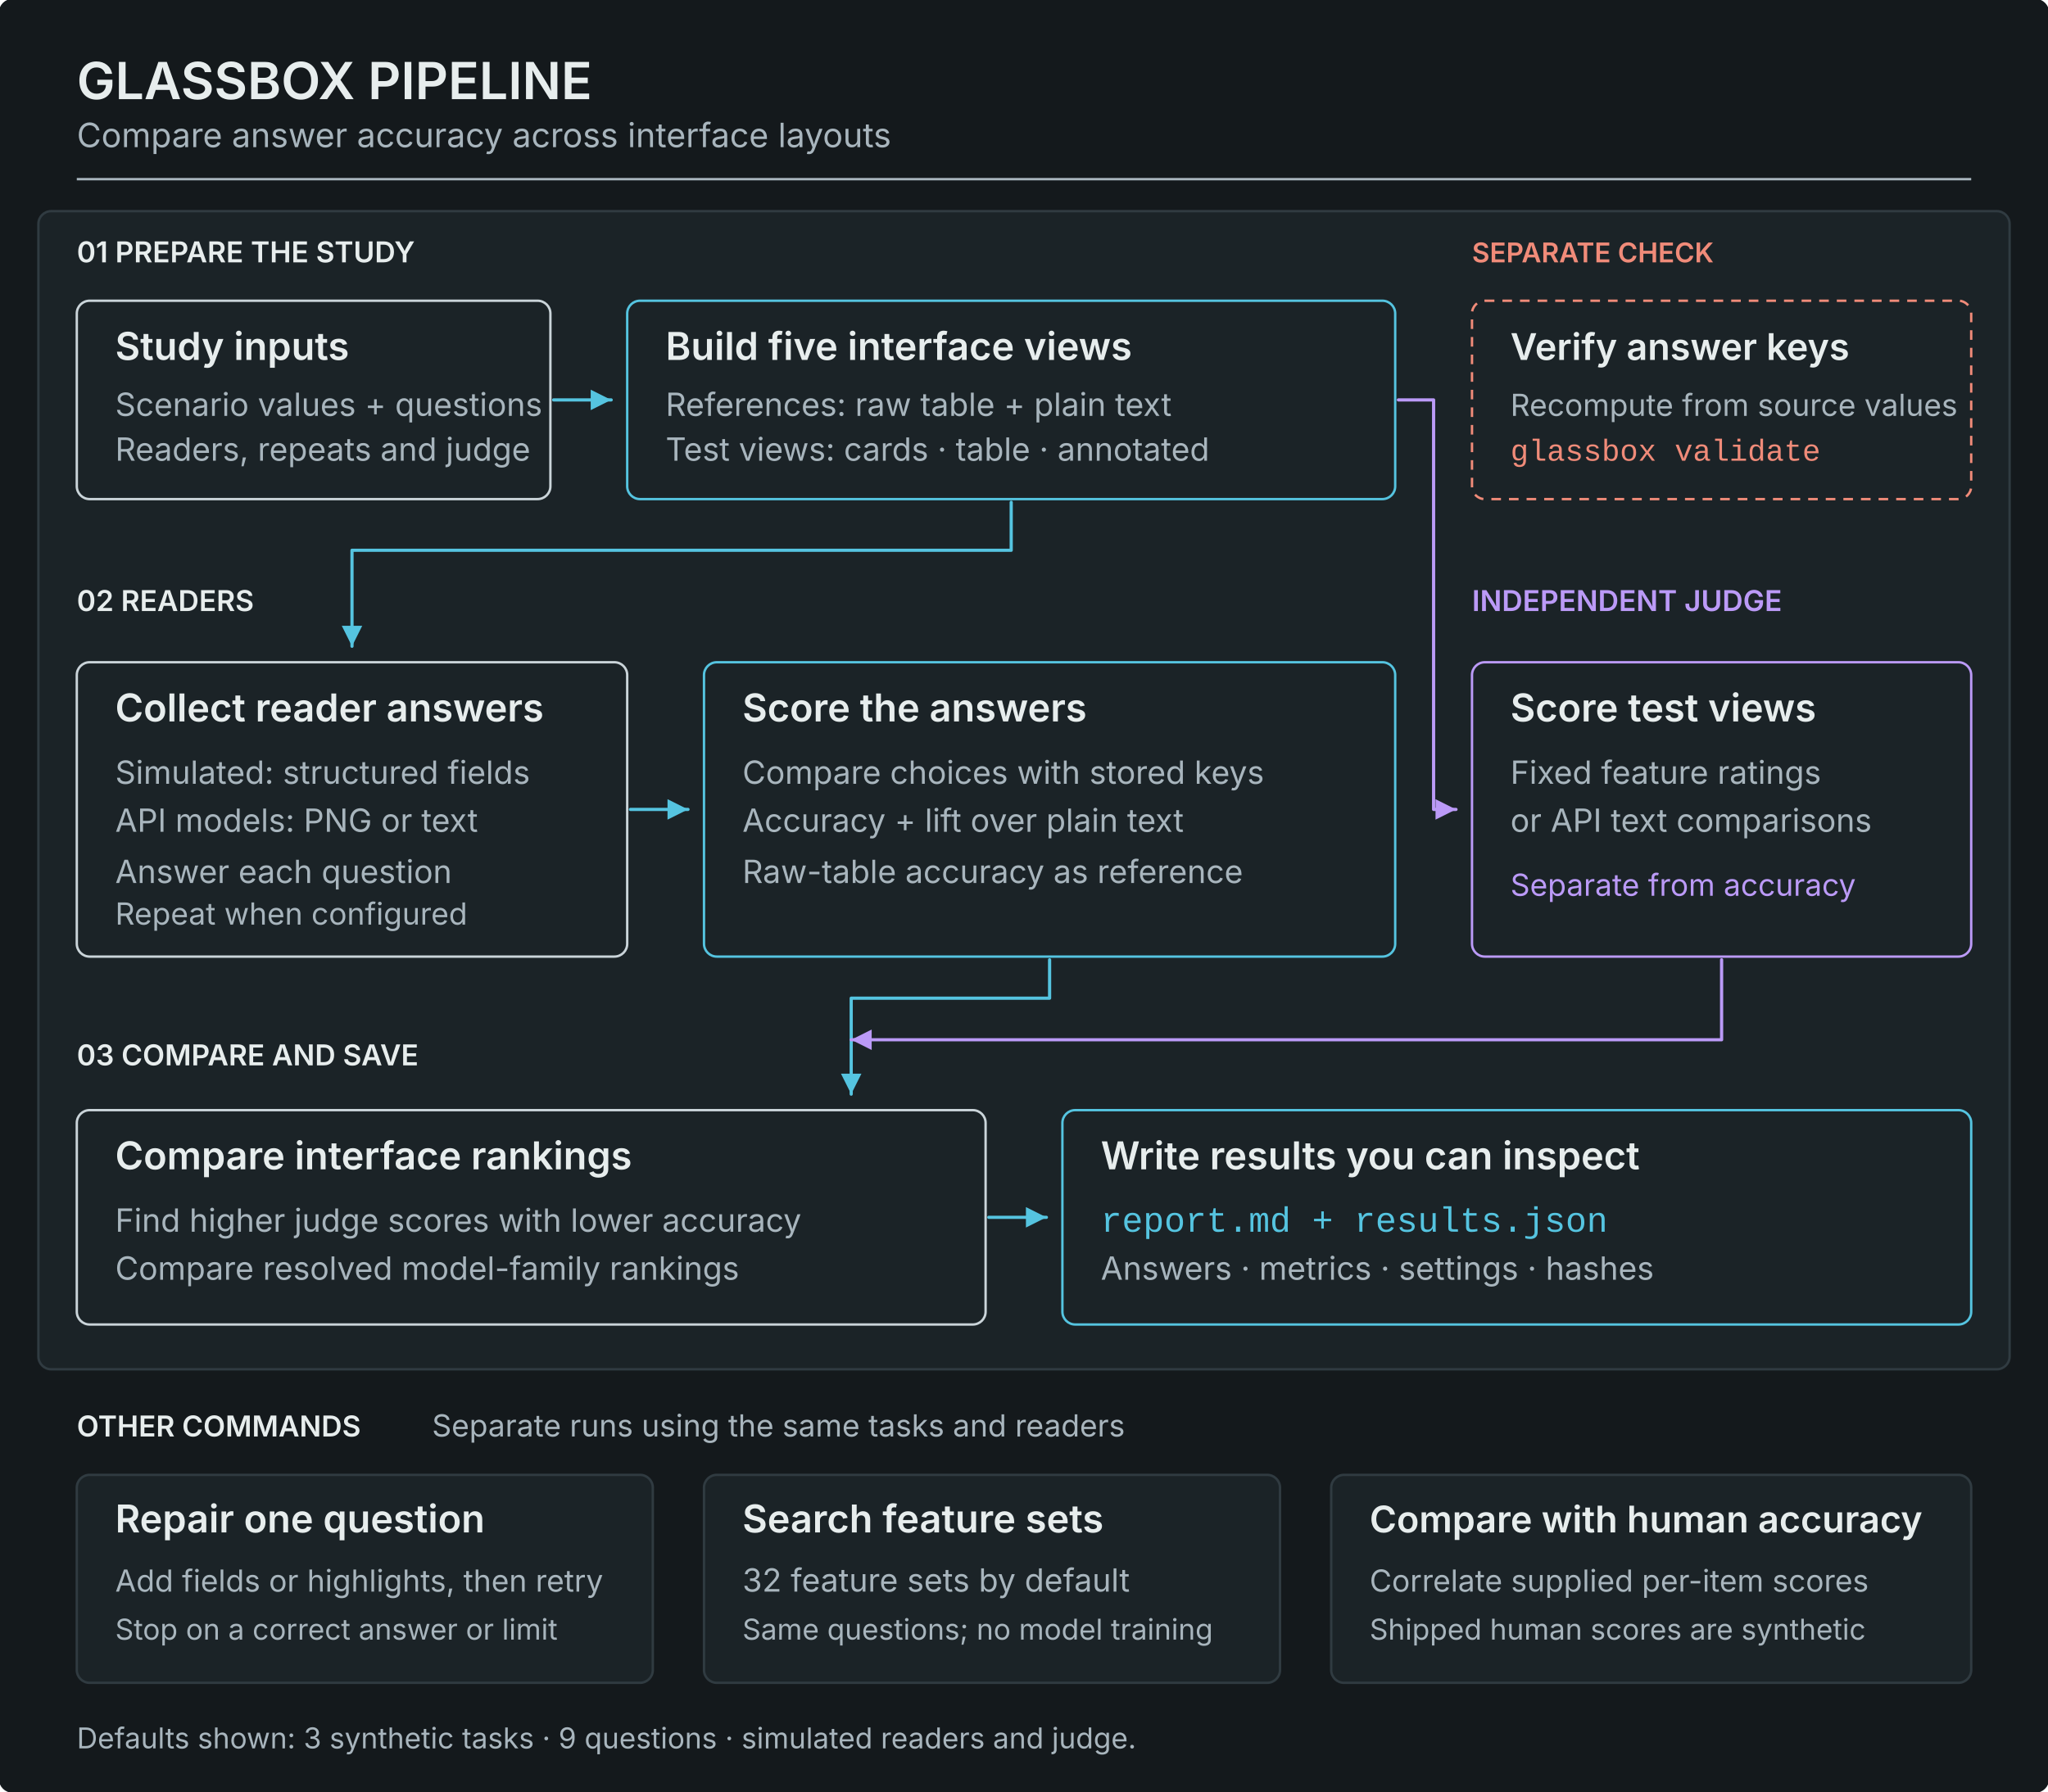
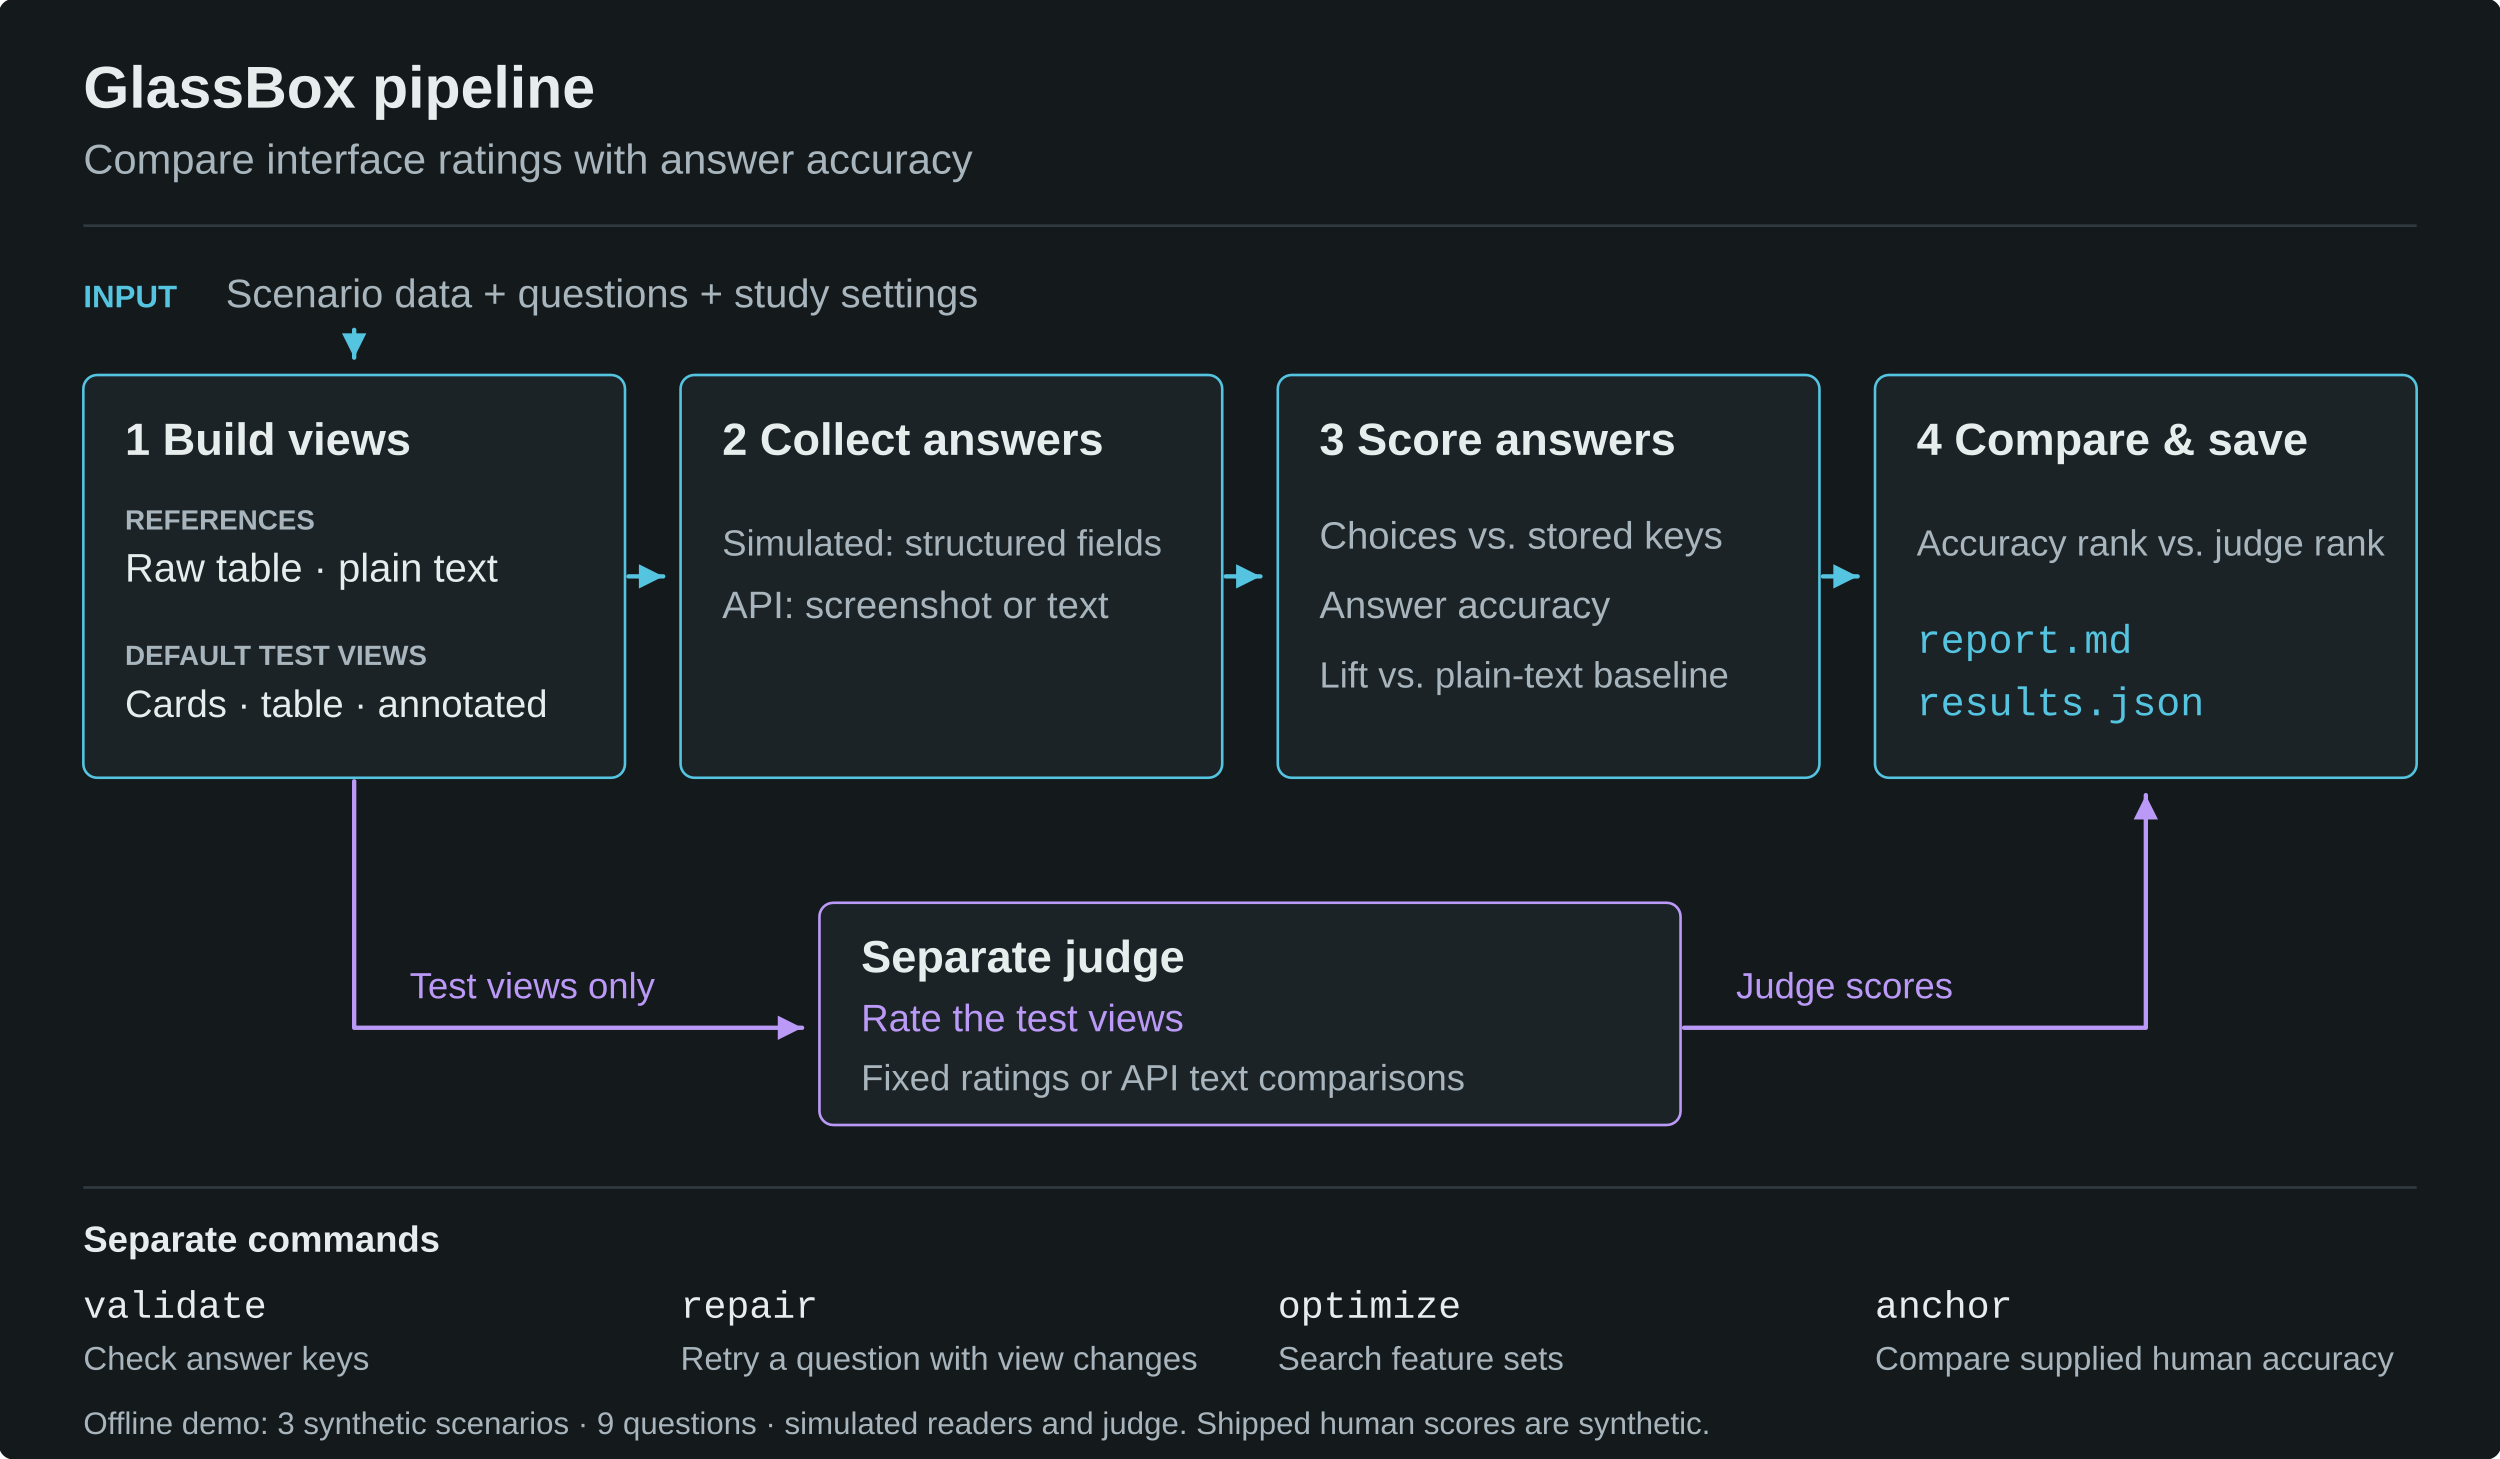
- <svg xmlns="http://www.w3.org/2000/svg" width="1280" height="1120" viewBox="0 0 1280 1120" role="img" aria-labelledby="pipeline-title pipeline-desc">
+ <svg xmlns="http://www.w3.org/2000/svg" width="1440" height="840" viewBox="0 0 1440 840" role="img" aria-labelledby="pipeline-title pipeline-desc">
  <defs>
-     <marker id="main-arrow" viewBox="0 0 10 10" refX="9" refY="5" markerWidth="8" markerHeight="8" orient="auto-start-reverse">
+     <marker id="main-arrow" viewBox="0 0 10 10" refX="9" refY="5" markerWidth="7" markerHeight="7" orient="auto-start-reverse">
      <path d="M1 1 L9 5 L1 9 Z" fill="#55c4e0" />
    </marker>
-     <marker id="judge-arrow" viewBox="0 0 10 10" refX="9" refY="5" markerWidth="8" markerHeight="8" orient="auto-start-reverse">
+     <marker id="judge-arrow" viewBox="0 0 10 10" refX="9" refY="5" markerWidth="7" markerHeight="7" orient="auto-start-reverse">
      <path d="M1 1 L9 5 L1 9 Z" fill="#bb9af7" />
    </marker>
  </defs>
-   <rect x="0" y="0" width="1280" height="1120" rx="8" fill="#14191c" stroke="#14191c" stroke-width="1.5" />
-   <text x="48" y="62" font-family="Inter, Arial, sans-serif" font-size="32" font-weight="600" fill="#e7eded">GLASSBOX PIPELINE</text>
-   <text x="48" y="92" font-family="Inter, Arial, sans-serif" font-size="21" font-weight="400" fill="#a8b5bd">Compare answer accuracy across interface layouts</text>
-   <path d="M48 112H1232" stroke="#a8b5bd" stroke-width="1.5" />
-   <rect x="24" y="132" width="1232" height="724" rx="8" fill="#1b2327" stroke="#303b41" stroke-width="1.5" />
-   <text x="48" y="164" font-family="Inter, Arial, sans-serif" font-size="18" font-weight="600" fill="#e7eded">01  PREPARE THE STUDY</text>
-   <text x="920" y="164" font-family="Inter, Arial, sans-serif" font-size="17" font-weight="600" fill="#f08b79">SEPARATE CHECK</text>
-   <rect x="48" y="188" width="296" height="124" rx="8" fill="#1b2327" stroke="#cad4d9" stroke-width="1.5" />
-   <text x="72" y="225" font-family="Inter, Arial, sans-serif" font-size="24" font-weight="600" fill="#e7eded">Study inputs</text>
-   <text x="72" y="260" font-family="Inter, Arial, sans-serif" font-size="20" font-weight="400" fill="#a8b5bd">Scenario values + questions</text>
-   <text x="72" y="288" font-family="Inter, Arial, sans-serif" font-size="20" font-weight="400" fill="#a8b5bd">Readers, repeats and judge</text>
-   <rect x="392" y="188" width="480" height="124" rx="8" fill="#1b2327" stroke="#55c4e0" stroke-width="1.5" />
-   <text x="416" y="225" font-family="Inter, Arial, sans-serif" font-size="24" font-weight="600" fill="#e7eded">Build five interface views</text>
-   <text x="416" y="260" font-family="Inter, Arial, sans-serif" font-size="20" font-weight="400" fill="#a8b5bd">References: raw table + plain text</text>
-   <text x="416" y="288" font-family="Inter, Arial, sans-serif" font-size="20" font-weight="400" fill="#a8b5bd">Test views: cards · table · annotated</text>
-   <rect x="920" y="188" width="312" height="124" rx="8" fill="#1b2327" stroke="#f08b79" stroke-width="1.5" stroke-dasharray="6 5" />
-   <text x="944" y="225" font-family="Inter, Arial, sans-serif" font-size="23" font-weight="600" fill="#e7eded">Verify answer keys</text>
-   <text x="944" y="260" font-family="Inter, Arial, sans-serif" font-size="19" font-weight="400" fill="#a8b5bd">Recompute from source values</text>
-   <text x="944" y="288" font-family="IBM Plex Mono, Courier New, monospace" font-size="19" font-weight="400" fill="#f08b79">glassbox validate</text>
-   <path d="M346 250H382" fill="none" stroke="#55c4e0" stroke-width="2" stroke-linecap="round" stroke-linejoin="round" marker-end="url(#main-arrow)" />
-   <path d="M632 314V344H220V404" fill="none" stroke="#55c4e0" stroke-width="2" stroke-linecap="round" stroke-linejoin="round" marker-end="url(#main-arrow)" />
-   <path d="M874 250H896V506H910" fill="none" stroke="#bb9af7" stroke-width="2" stroke-linecap="round" stroke-linejoin="round" marker-end="url(#judge-arrow)" />
-   <text x="48" y="382" font-family="Inter, Arial, sans-serif" font-size="18" font-weight="600" fill="#e7eded">02  READERS</text>
-   <text x="920" y="382" font-family="Inter, Arial, sans-serif" font-size="18" font-weight="600" fill="#bb9af7">INDEPENDENT JUDGE</text>
-   <rect x="48" y="414" width="344" height="184" rx="8" fill="#1b2327" stroke="#cad4d9" stroke-width="1.5" />
-   <text x="72" y="451" font-family="Inter, Arial, sans-serif" font-size="24" font-weight="600" fill="#e7eded">Collect reader answers</text>
-   <text x="72" y="490" font-family="Inter, Arial, sans-serif" font-size="20" font-weight="400" fill="#a8b5bd">Simulated: structured fields</text>
-   <text x="72" y="520" font-family="Inter, Arial, sans-serif" font-size="20" font-weight="400" fill="#a8b5bd">API models: PNG or text</text>
-   <text x="72" y="552" font-family="Inter, Arial, sans-serif" font-size="20" font-weight="400" fill="#a8b5bd">Answer each question</text>
-   <text x="72" y="578" font-family="Inter, Arial, sans-serif" font-size="19" font-weight="400" fill="#a8b5bd">Repeat when configured</text>
-   <rect x="440" y="414" width="432" height="184" rx="8" fill="#1b2327" stroke="#55c4e0" stroke-width="1.5" />
-   <text x="464" y="451" font-family="Inter, Arial, sans-serif" font-size="24" font-weight="600" fill="#e7eded">Score the answers</text>
-   <text x="464" y="490" font-family="Inter, Arial, sans-serif" font-size="20" font-weight="400" fill="#a8b5bd">Compare choices with stored keys</text>
-   <text x="464" y="520" font-family="Inter, Arial, sans-serif" font-size="20" font-weight="400" fill="#a8b5bd">Accuracy + lift over plain text</text>
-   <text x="464" y="552" font-family="Inter, Arial, sans-serif" font-size="20" font-weight="400" fill="#a8b5bd">Raw-table accuracy as reference</text>
-   <path d="M394 506H430" fill="none" stroke="#55c4e0" stroke-width="2" stroke-linecap="round" stroke-linejoin="round" marker-end="url(#main-arrow)" />
-   <rect x="920" y="414" width="312" height="184" rx="8" fill="#1b2327" stroke="#bb9af7" stroke-width="1.5" />
-   <text x="944" y="451" font-family="Inter, Arial, sans-serif" font-size="24" font-weight="600" fill="#e7eded">Score test views</text>
-   <text x="944" y="490" font-family="Inter, Arial, sans-serif" font-size="20" font-weight="400" fill="#a8b5bd">Fixed feature ratings</text>
-   <text x="944" y="520" font-family="Inter, Arial, sans-serif" font-size="20" font-weight="400" fill="#a8b5bd">or API text comparisons</text>
-   <text x="944" y="560" font-family="Inter, Arial, sans-serif" font-size="19" font-weight="400" fill="#bb9af7">Separate from accuracy</text>
-   <path d="M656 600V624H532V684" fill="none" stroke="#55c4e0" stroke-width="2" stroke-linecap="round" stroke-linejoin="round" marker-end="url(#main-arrow)" />
-   <path d="M1076 600V650H532" fill="none" stroke="#bb9af7" stroke-width="2" stroke-linecap="round" stroke-linejoin="round" marker-end="url(#judge-arrow)" />
-   <text x="48" y="666" font-family="Inter, Arial, sans-serif" font-size="18" font-weight="600" fill="#e7eded">03  COMPARE AND SAVE</text>
-   <rect x="48" y="694" width="568" height="134" rx="8" fill="#1b2327" stroke="#cad4d9" stroke-width="1.5" />
-   <text x="72" y="731" font-family="Inter, Arial, sans-serif" font-size="24" font-weight="600" fill="#e7eded">Compare interface rankings</text>
-   <text x="72" y="770" font-family="Inter, Arial, sans-serif" font-size="20" font-weight="400" fill="#a8b5bd">Find higher judge scores with lower accuracy</text>
-   <text x="72" y="800" font-family="Inter, Arial, sans-serif" font-size="20" font-weight="400" fill="#a8b5bd">Compare resolved model-family rankings</text>
-   <rect x="664" y="694" width="568" height="134" rx="8" fill="#1b2327" stroke="#55c4e0" stroke-width="1.5" />
-   <text x="688" y="731" font-family="Inter, Arial, sans-serif" font-size="24" font-weight="600" fill="#e7eded">Write results you can inspect</text>
-   <text x="688" y="770" font-family="IBM Plex Mono, Courier New, monospace" font-size="22" font-weight="400" fill="#55c4e0">report.md + results.json</text>
-   <text x="688" y="800" font-family="Inter, Arial, sans-serif" font-size="20" font-weight="400" fill="#a8b5bd">Answers · metrics · settings · hashes</text>
-   <path d="M618 761H654" fill="none" stroke="#55c4e0" stroke-width="2" stroke-linecap="round" stroke-linejoin="round" marker-end="url(#main-arrow)" />
-   <text x="48" y="898" font-family="Inter, Arial, sans-serif" font-size="18" font-weight="600" fill="#e7eded">OTHER COMMANDS</text>
-   <text x="270" y="898" font-family="Inter, Arial, sans-serif" font-size="19" font-weight="400" fill="#a8b5bd">Separate runs using the same tasks and readers</text>
-   <rect x="48" y="922" width="360" height="130" rx="8" fill="#1b2327" stroke="#303b41" stroke-width="1.5" />
-   <text x="72" y="958" font-family="Inter, Arial, sans-serif" font-size="24" font-weight="600" fill="#e7eded">Repair one question</text>
-   <text x="72" y="995" font-family="Inter, Arial, sans-serif" font-size="19" font-weight="400" fill="#a8b5bd">Add fields or highlights, then retry</text>
-   <text x="72" y="1025" font-family="Inter, Arial, sans-serif" font-size="18" font-weight="400" fill="#a8b5bd">Stop on a correct answer or limit</text>
-   <rect x="440" y="922" width="360" height="130" rx="8" fill="#1b2327" stroke="#303b41" stroke-width="1.5" />
-   <text x="464" y="958" font-family="Inter, Arial, sans-serif" font-size="24" font-weight="600" fill="#e7eded">Search feature sets</text>
-   <text x="464" y="995" font-family="Inter, Arial, sans-serif" font-size="20" font-weight="400" fill="#a8b5bd">32 feature sets by default</text>
-   <text x="464" y="1025" font-family="Inter, Arial, sans-serif" font-size="18" font-weight="400" fill="#a8b5bd">Same questions; no model training</text>
-   <rect x="832" y="922" width="400" height="130" rx="8" fill="#1b2327" stroke="#303b41" stroke-width="1.5" />
-   <text x="856" y="958" font-family="Inter, Arial, sans-serif" font-size="23" font-weight="600" fill="#e7eded">Compare with human accuracy</text>
-   <text x="856" y="995" font-family="Inter, Arial, sans-serif" font-size="19" font-weight="400" fill="#a8b5bd">Correlate supplied per-item scores</text>
-   <text x="856" y="1025" font-family="Inter, Arial, sans-serif" font-size="18" font-weight="400" fill="#a8b5bd">Shipped human scores are synthetic</text>
-   <text x="48" y="1093" font-family="Inter, Arial, sans-serif" font-size="18" font-weight="400" fill="#a8b5bd">Defaults shown: 3 synthetic tasks · 9 questions · simulated readers and judge.</text>
+   <rect x="0" y="0" width="1440" height="840" rx="8" fill="#14191c" stroke="#14191c" stroke-width="1.5" />
+   <text x="48" y="62" font-family="Arial, sans-serif" font-size="34" font-weight="600" fill="#e7eded">GlassBox pipeline</text>
+   <text x="48" y="100" font-family="Arial, sans-serif" font-size="24" font-weight="400" fill="#a8b5bd">Compare interface ratings with answer accuracy</text>
+   <path d="M48 130H1392" stroke="#303b41" stroke-width="1.5" />
+   <text x="48" y="177" font-family="Arial, sans-serif" font-size="18" font-weight="600" fill="#55c4e0">INPUT</text>
+   <text x="130" y="177" font-family="Arial, sans-serif" font-size="23" font-weight="400" fill="#a8b5bd">Scenario data + questions + study settings</text>
+   <path d="M204 190V206" fill="none" stroke="#55c4e0" stroke-width="2.5" stroke-linecap="round" stroke-linejoin="round" marker-end="url(#main-arrow)" />
+   <rect x="48" y="216" width="312" height="232" rx="8" fill="#1b2327" stroke="#55c4e0" stroke-width="1.5" />
+   <text x="72" y="262" font-family="Arial, sans-serif" font-size="26" font-weight="600" fill="#e7eded">1  Build views</text>
+   <rect x="392" y="216" width="312" height="232" rx="8" fill="#1b2327" stroke="#55c4e0" stroke-width="1.5" />
+   <text x="416" y="262" font-family="Arial, sans-serif" font-size="26" font-weight="600" fill="#e7eded">2  Collect answers</text>
+   <rect x="736" y="216" width="312" height="232" rx="8" fill="#1b2327" stroke="#55c4e0" stroke-width="1.5" />
+   <text x="760" y="262" font-family="Arial, sans-serif" font-size="26" font-weight="600" fill="#e7eded">3  Score answers</text>
+   <rect x="1080" y="216" width="312" height="232" rx="8" fill="#1b2327" stroke="#55c4e0" stroke-width="1.5" />
+   <text x="1104" y="262" font-family="Arial, sans-serif" font-size="26" font-weight="600" fill="#e7eded">4  Compare &amp; save</text>
+   <text x="72" y="305" font-family="Arial, sans-serif" font-size="16" font-weight="600" fill="#a8b5bd">REFERENCES</text>
+   <text x="72" y="335" font-family="Arial, sans-serif" font-size="23" font-weight="400" fill="#e7eded">Raw table · plain text</text>
+   <text x="72" y="383" font-family="Arial, sans-serif" font-size="16" font-weight="600" fill="#a8b5bd">DEFAULT TEST VIEWS</text>
+   <text x="72" y="413" font-family="Arial, sans-serif" font-size="22" font-weight="400" fill="#e7eded">Cards · table · annotated</text>
+   <text x="416" y="320" font-family="Arial, sans-serif" font-size="21" font-weight="400" fill="#a8b5bd">Simulated: structured fields</text>
+   <text x="416" y="356" font-family="Arial, sans-serif" font-size="22" font-weight="400" fill="#a8b5bd">API: screenshot or text</text>
+   <text x="760" y="316" font-family="Arial, sans-serif" font-size="22" font-weight="400" fill="#a8b5bd">Choices vs. stored keys</text>
+   <text x="760" y="356" font-family="Arial, sans-serif" font-size="22" font-weight="400" fill="#a8b5bd">Answer accuracy</text>
+   <text x="760" y="396" font-family="Arial, sans-serif" font-size="21" font-weight="400" fill="#a8b5bd">Lift vs. plain-text baseline</text>
+   <text x="1104" y="320" font-family="Arial, sans-serif" font-size="21" font-weight="400" fill="#a8b5bd">Accuracy rank vs. judge rank</text>
+   <text x="1104" y="376" font-family="Courier New, monospace" font-size="23" font-weight="400" fill="#55c4e0">report.md</text>
+   <text x="1104" y="412" font-family="Courier New, monospace" font-size="23" font-weight="400" fill="#55c4e0">results.json</text>
+   <path d="M362 332H382" fill="none" stroke="#55c4e0" stroke-width="2.5" stroke-linecap="round" stroke-linejoin="round" marker-end="url(#main-arrow)" />
+   <path d="M706 332H726" fill="none" stroke="#55c4e0" stroke-width="2.5" stroke-linecap="round" stroke-linejoin="round" marker-end="url(#main-arrow)" />
+   <path d="M1050 332H1070" fill="none" stroke="#55c4e0" stroke-width="2.5" stroke-linecap="round" stroke-linejoin="round" marker-end="url(#main-arrow)" />
+   <path d="M204 450V592H462" fill="none" stroke="#bb9af7" stroke-width="2.5" stroke-linecap="round" stroke-linejoin="round" marker-end="url(#judge-arrow)" />
+   <text x="236" y="575" font-family="Arial, sans-serif" font-size="21" font-weight="400" fill="#bb9af7">Test views only</text>
+   <rect x="472" y="520" width="496" height="128" rx="8" fill="#1b2327" stroke="#bb9af7" stroke-width="1.5" />
+   <text x="496" y="560" font-family="Arial, sans-serif" font-size="26" font-weight="600" fill="#e7eded">Separate judge</text>
+   <text x="496" y="594" font-family="Arial, sans-serif" font-size="22" font-weight="400" fill="#bb9af7">Rate the test views</text>
+   <text x="496" y="628" font-family="Arial, sans-serif" font-size="21" font-weight="400" fill="#a8b5bd">Fixed ratings or API text comparisons</text>
+   <path d="M970 592H1236V458" fill="none" stroke="#bb9af7" stroke-width="2.5" stroke-linecap="round" stroke-linejoin="round" marker-end="url(#judge-arrow)" />
+   <text x="1000" y="575" font-family="Arial, sans-serif" font-size="21" font-weight="400" fill="#bb9af7">Judge scores</text>
+   <path d="M48 684H1392" stroke="#303b41" stroke-width="1.5" />
+   <text x="48" y="721" font-family="Arial, sans-serif" font-size="21" font-weight="600" fill="#e7eded">Separate commands</text>
+   <text x="48" y="759" font-family="Courier New, monospace" font-size="22" font-weight="400" fill="#e7eded">validate</text>
+   <text x="48" y="789" font-family="Arial, sans-serif" font-size="19" font-weight="400" fill="#a8b5bd">Check answer keys</text>
+   <text x="392" y="759" font-family="Courier New, monospace" font-size="22" font-weight="400" fill="#e7eded">repair</text>
+   <text x="392" y="789" font-family="Arial, sans-serif" font-size="19" font-weight="400" fill="#a8b5bd">Retry a question with view changes</text>
+   <text x="736" y="759" font-family="Courier New, monospace" font-size="22" font-weight="400" fill="#e7eded">optimize</text>
+   <text x="736" y="789" font-family="Arial, sans-serif" font-size="19" font-weight="400" fill="#a8b5bd">Search feature sets</text>
+   <text x="1080" y="759" font-family="Courier New, monospace" font-size="22" font-weight="400" fill="#e7eded">anchor</text>
+   <text x="1080" y="789" font-family="Arial, sans-serif" font-size="19" font-weight="400" fill="#a8b5bd">Compare supplied human accuracy</text>
+   <text x="48" y="826" font-family="Arial, sans-serif" font-size="18" font-weight="400" fill="#a8b5bd">Offline demo: 3 synthetic scenarios · 9 questions · simulated readers and judge. Shipped human scores are synthetic.</text>
</svg>
